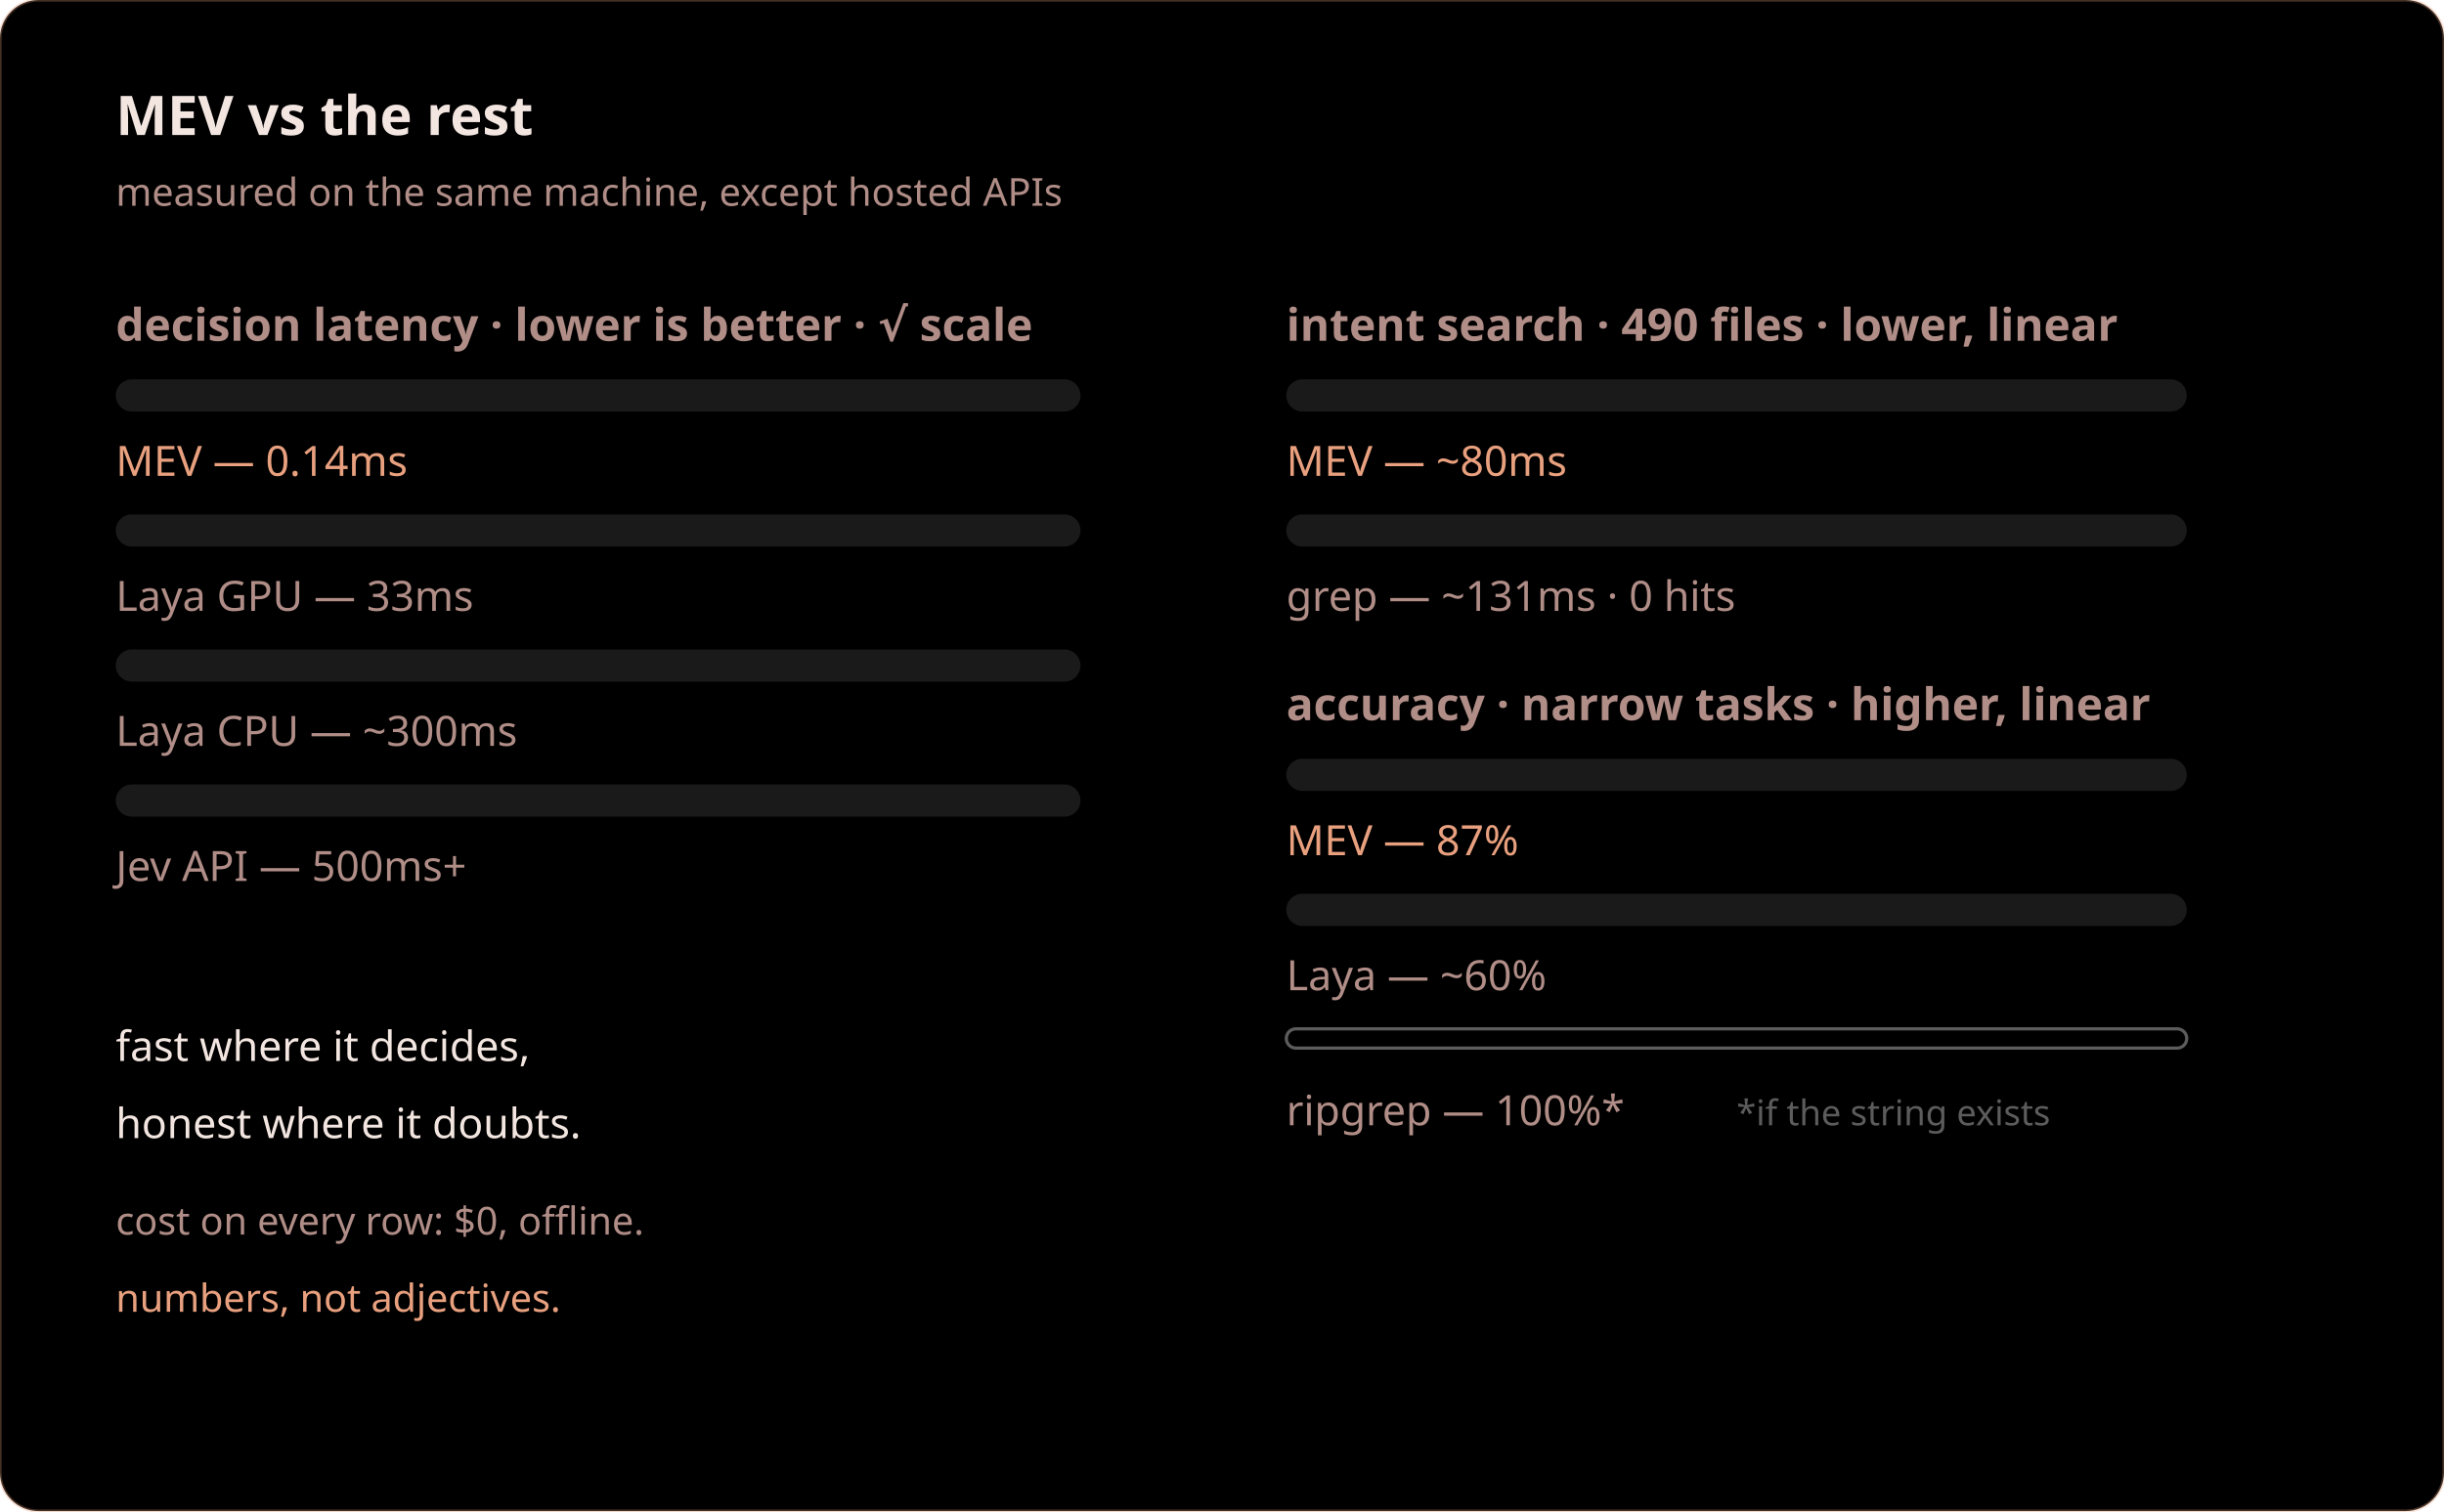
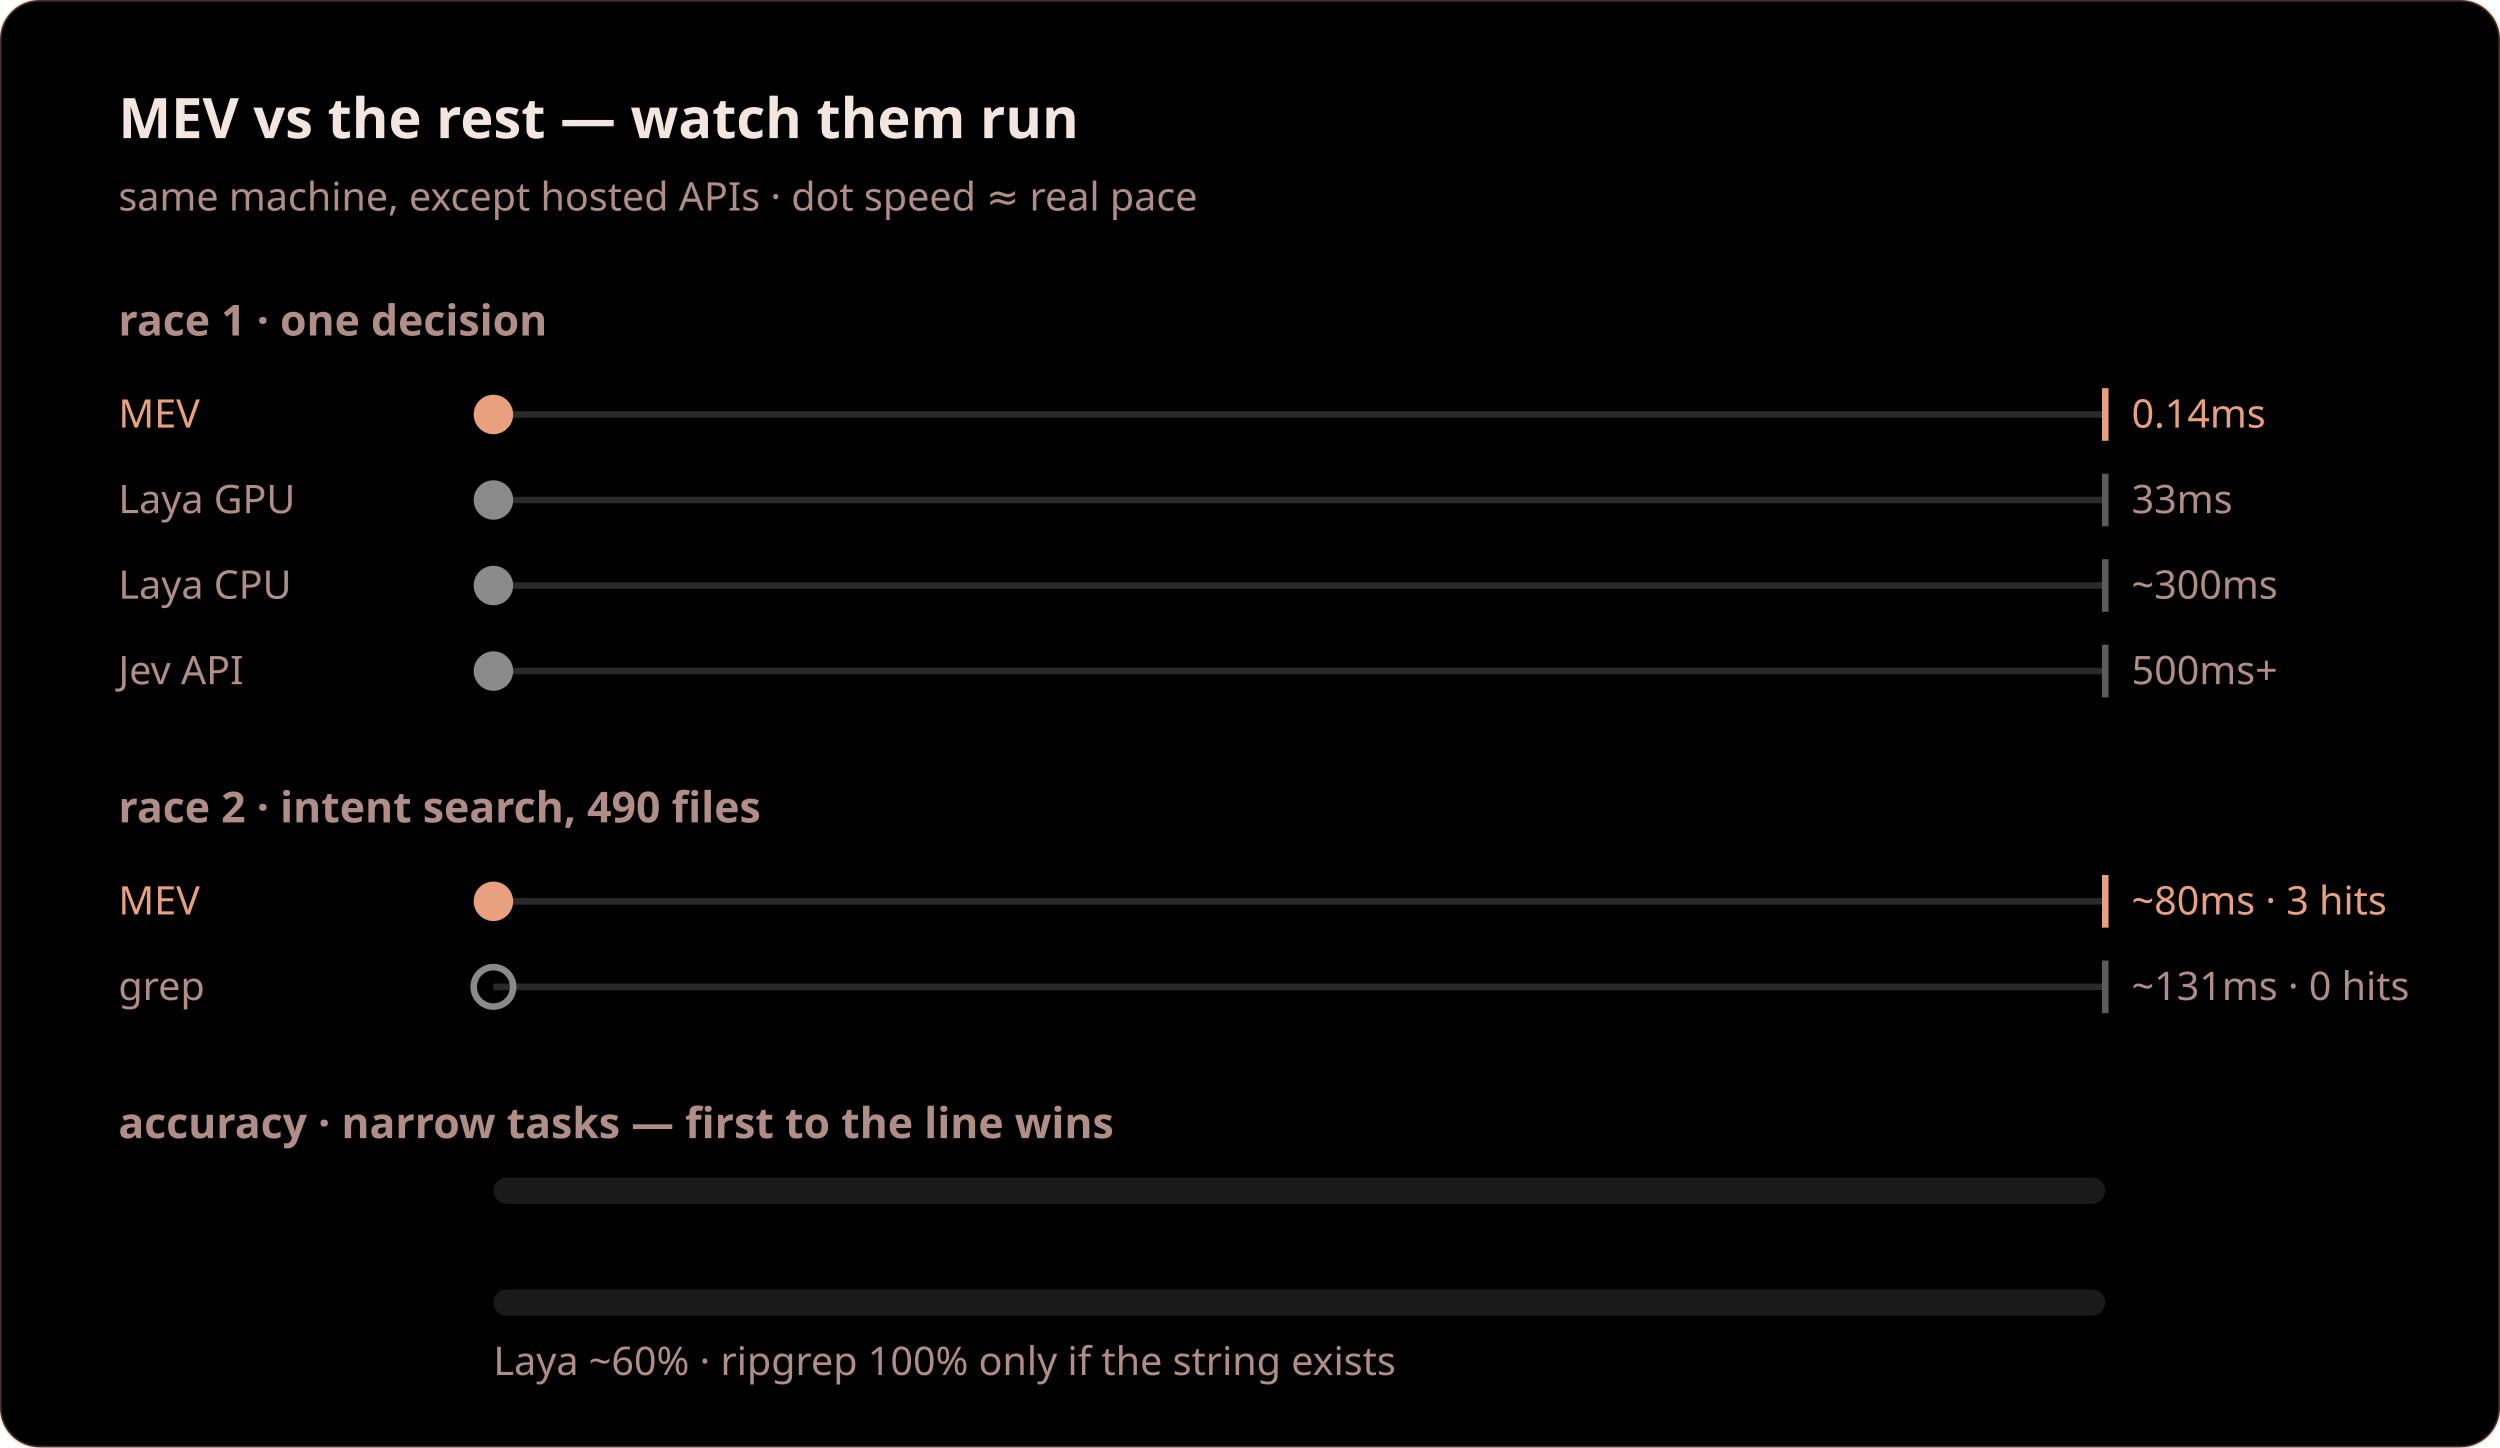
- <svg xmlns="http://www.w3.org/2000/svg" width="760" height="470" viewBox="0 0 760 470" font-family="'Segoe UI', system-ui, sans-serif">
-   <rect x="0" y="0" width="760" height="470" rx="12" fill="#000000" />
-   <rect x="0" y="0" width="760" height="470" rx="12" fill="none" stroke="#E8A07E" stroke-opacity="0.3" />
-   <text x="36" y="42" font-size="17" font-weight="600" fill="#F3E6E1">MEV vs the rest</text>
-   <text x="36" y="64" font-size="12" fill="#B08D87">measured on the same machine, except hosted APIs</text>
-   <text x="36" y="106" font-size="14" font-weight="600" fill="#B08D87">decision latency · lower is better · √ scale</text>
-   <rect x="36" y="118" width="300" height="10" rx="5" fill="#1a1a1a" />
-   <rect x="36" y="118" width="0" height="10" rx="5" fill="#E8A07E">
-     <animate attributeName="width" from="0" to="26" begin="0.4s" dur="0.7s" calcMode="spline" keySplines="0.3 0 0.2 1" fill="freeze" />
+ <svg xmlns="http://www.w3.org/2000/svg" width="760" height="440" viewBox="0 0 760 440" font-family="'Segoe UI', system-ui, sans-serif">
+   <rect x="0" y="0" width="760" height="440" rx="12" fill="#000000" />
+   <rect x="0" y="0" width="760" height="440" rx="12" fill="none" stroke="#E8A07E" stroke-opacity="0.3" />
+   <text x="36" y="42" font-size="17" font-weight="600" fill="#F3E6E1">MEV vs the rest — watch them run</text>
+   <text x="36" y="64" font-size="12" fill="#B08D87">same machine, except hosted APIs · dot speed ≈ real pace</text>
+   <text x="36" y="102" font-size="13" font-weight="600" fill="#B08D87">race 1 · one decision</text>
+   <text x="36" y="130" font-size="12" fill="#E8A07E">MEV</text>
+   <line x1="150" y1="126" x2="640" y2="126" stroke="#2a2a2a" stroke-width="2" />
+   <line x1="640" y1="118" x2="640" y2="134" stroke="#E8A07E" stroke-width="2" />
+   <circle cx="150" cy="126" r="6" fill="#E8A07E">
+     <animate attributeName="cx" from="150" to="640" dur="0.8s" repeatCount="indefinite" />
+     <animate attributeName="opacity" values="1;1;0.2;1" keyTimes="0;0.85;0.95;1" dur="0.8s" repeatCount="indefinite" />
+   </circle>
+   <text x="648" y="130" font-size="12" fill="#E8A07E">0.14ms</text>
+   <text x="36" y="156" font-size="12" fill="#B08D87">Laya GPU</text>
+   <line x1="150" y1="152" x2="640" y2="152" stroke="#2a2a2a" stroke-width="2" />
+   <line x1="640" y1="144" x2="640" y2="160" stroke="#5c5c5c" stroke-width="2" />
+   <circle cx="150" cy="152" r="6" fill="#8a8a8a">
+     <animate attributeName="cx" from="150" to="640" dur="2s" repeatCount="indefinite" />
+   </circle>
+   <text x="648" y="156" font-size="12" fill="#B08D87">33ms</text>
+   <text x="36" y="182" font-size="12" fill="#B08D87">Laya CPU</text>
+   <line x1="150" y1="178" x2="640" y2="178" stroke="#2a2a2a" stroke-width="2" />
+   <line x1="640" y1="170" x2="640" y2="186" stroke="#5c5c5c" stroke-width="2" />
+   <circle cx="150" cy="178" r="6" fill="#8a8a8a">
+     <animate attributeName="cx" from="150" to="640" dur="3.4s" begin="0.4s" repeatCount="indefinite" />
+   </circle>
+   <text x="648" y="182" font-size="12" fill="#B08D87">~300ms</text>
+   <text x="36" y="208" font-size="12" fill="#B08D87">Jev API</text>
+   <line x1="150" y1="204" x2="640" y2="204" stroke="#2a2a2a" stroke-width="2" />
+   <line x1="640" y1="196" x2="640" y2="212" stroke="#5c5c5c" stroke-width="2" />
+   <circle cx="150" cy="204" r="6" fill="#8a8a8a">
+     <animate attributeName="cx" from="150" to="640" dur="4.2s" begin="0.8s" repeatCount="indefinite" />
+   </circle>
+   <text x="648" y="208" font-size="12" fill="#B08D87">500ms+</text>
+   <text x="36" y="250" font-size="13" font-weight="600" fill="#B08D87">race 2 · intent search, 490 files</text>
+   <text x="36" y="278" font-size="12" fill="#E8A07E">MEV</text>
+   <line x1="150" y1="274" x2="640" y2="274" stroke="#2a2a2a" stroke-width="2" />
+   <line x1="640" y1="266" x2="640" y2="282" stroke="#E8A07E" stroke-width="2" />
+   <circle cx="150" cy="274" r="6" fill="#E8A07E">
+     <animate attributeName="cx" from="150" to="640" dur="1.4s" repeatCount="indefinite" />
+     <animate attributeName="opacity" values="1;1;0.2;1" keyTimes="0;0.85;0.95;1" dur="1.4s" repeatCount="indefinite" />
+   </circle>
+   <text x="648" y="278" font-size="12" fill="#E8A07E">~80ms · 3 hits</text>
+   <text x="36" y="304" font-size="12" fill="#B08D87">grep</text>
+   <line x1="150" y1="300" x2="640" y2="300" stroke="#2a2a2a" stroke-width="2" />
+   <line x1="640" y1="292" x2="640" y2="308" stroke="#5c5c5c" stroke-width="2" />
+   <circle cx="150" cy="300" r="6" fill="none" stroke="#8a8a8a" stroke-width="2">
+     <animate attributeName="cx" from="150" to="640" dur="2.2s" begin="0.3s" repeatCount="indefinite" />
+   </circle>
+   <text x="648" y="304" font-size="12" fill="#B08D87">~131ms · 0 hits</text>
+   <text x="36" y="346" font-size="13" font-weight="600" fill="#B08D87">accuracy · narrow tasks — first to the line wins</text>
+   <rect x="150" y="358" width="490" height="8" rx="4" fill="#1a1a1a" />
+   <rect x="150" y="358" width="0" height="8" rx="4" fill="#E8A07E">
+     <animate attributeName="width" from="0" to="426" begin="0.5s" dur="0.9s" calcMode="spline" keySplines="0.3 0 0.2 1" fill="freeze" />
  </rect>
-   <text x="36" y="148" font-size="13" fill="#E8A07E">MEV — 0.14ms</text>
-   <rect x="36" y="160" width="300" height="10" rx="5" fill="#1a1a1a" />
-   <rect x="36" y="160" width="0" height="10" rx="5" fill="#5c5c5c">
-     <animate attributeName="width" from="0" to="77" begin="0.7s" dur="0.7s" calcMode="spline" keySplines="0.3 0 0.2 1" fill="freeze" />
+   <text x="150" y="384" font-size="12" fill="#E8A07E" opacity="0">MEV 87%<animate attributeName="opacity" from="0" to="1" begin="1.3s" dur="0.3s" fill="freeze" />
+   </text>
+   <rect x="150" y="392" width="490" height="8" rx="4" fill="#1a1a1a" />
+   <rect x="150" y="392" width="0" height="8" rx="4" fill="#5c5c5c">
+     <animate attributeName="width" from="0" to="294" begin="0.8s" dur="0.9s" calcMode="spline" keySplines="0.3 0 0.2 1" fill="freeze" />
  </rect>
-   <text x="36" y="190" font-size="13" fill="#B08D87">Laya GPU — 33ms</text>
-   <rect x="36" y="202" width="300" height="10" rx="5" fill="#1a1a1a" />
-   <rect x="36" y="202" width="0" height="10" rx="5" fill="#5c5c5c">
-     <animate attributeName="width" from="0" to="232" begin="1s" dur="0.7s" calcMode="spline" keySplines="0.3 0 0.2 1" fill="freeze" />
-   </rect>
-   <text x="36" y="232" font-size="13" fill="#B08D87">Laya CPU — ~300ms</text>
-   <rect x="36" y="244" width="300" height="10" rx="5" fill="#1a1a1a" />
-   <rect x="36" y="244" width="0" height="10" rx="5" fill="#5c5c5c">
-     <animate attributeName="width" from="0" to="300" begin="1.3s" dur="0.7s" calcMode="spline" keySplines="0.3 0 0.2 1" fill="freeze" />
-   </rect>
-   <text x="36" y="274" font-size="13" fill="#B08D87">Jev API — 500ms+</text>
-   <text x="400" y="106" font-size="14" font-weight="600" fill="#B08D87">intent search · 490 files · lower, linear</text>
-   <rect x="400" y="118" width="280" height="10" rx="5" fill="#1a1a1a" />
-   <rect x="400" y="118" width="0" height="10" rx="5" fill="#E8A07E">
-     <animate attributeName="width" from="0" to="171" begin="1.6s" dur="0.7s" calcMode="spline" keySplines="0.3 0 0.2 1" fill="freeze" />
-   </rect>
-   <text x="400" y="148" font-size="13" fill="#E8A07E">MEV — ~80ms</text>
-   <rect x="400" y="160" width="280" height="10" rx="5" fill="#1a1a1a" />
-   <rect x="400" y="160" width="0" height="10" rx="5" fill="#5c5c5c">
-     <animate attributeName="width" from="0" to="280" begin="1.9s" dur="0.7s" calcMode="spline" keySplines="0.3 0 0.2 1" fill="freeze" />
-   </rect>
-   <text x="400" y="190" font-size="13" fill="#B08D87">grep — ~131ms · 0 hits</text>
-   <text x="400" y="224" font-size="14" font-weight="600" fill="#B08D87">accuracy · narrow tasks · higher, linear</text>
-   <rect x="400" y="236" width="280" height="10" rx="5" fill="#1a1a1a" />
-   <rect x="400" y="236" width="0" height="10" rx="5" fill="#E8A07E">
-     <animate attributeName="width" from="0" to="244" begin="2.2s" dur="0.7s" calcMode="spline" keySplines="0.3 0 0.2 1" fill="freeze" />
-   </rect>
-   <text x="400" y="266" font-size="13" fill="#E8A07E">MEV — 87%</text>
-   <rect x="400" y="278" width="280" height="10" rx="5" fill="#1a1a1a" />
-   <rect x="400" y="278" width="0" height="10" rx="5" fill="#5c5c5c">
-     <animate attributeName="width" from="0" to="168" begin="2.5s" dur="0.7s" calcMode="spline" keySplines="0.3 0 0.2 1" fill="freeze" />
-   </rect>
-   <text x="400" y="308" font-size="13" fill="#B08D87">Laya — ~60%</text>
-   <rect x="400" y="320" width="280" height="6" rx="3" fill="none" stroke="#5c5c5c">
-     <animate attributeName="width" from="0" to="280" begin="2.8s" dur="0.7s" calcMode="spline" keySplines="0.3 0 0.2 1" fill="freeze" />
-   </rect>
-   <text x="400" y="350" font-size="13" fill="#B08D87">ripgrep — 100%*</text>
-   <text x="540" y="350" font-size="11" fill="#5c5c5c">*if the string exists</text>
-   <text x="36" y="330" font-size="13" fill="#F3E6E1">fast where it decides,</text>
-   <text x="36" y="354" font-size="13" fill="#F3E6E1">honest where it doubts.</text>
-   <text x="36" y="384" font-size="12" fill="#B08D87">cost on every row: $0, offline.</text>
-   <text x="36" y="408" font-size="12" fill="#E8A07E">numbers, not adjectives.</text>
+   <text x="150" y="418" font-size="12" fill="#B08D87">Laya ~60% · ripgrep 100% only if the string exists</text>
</svg>
